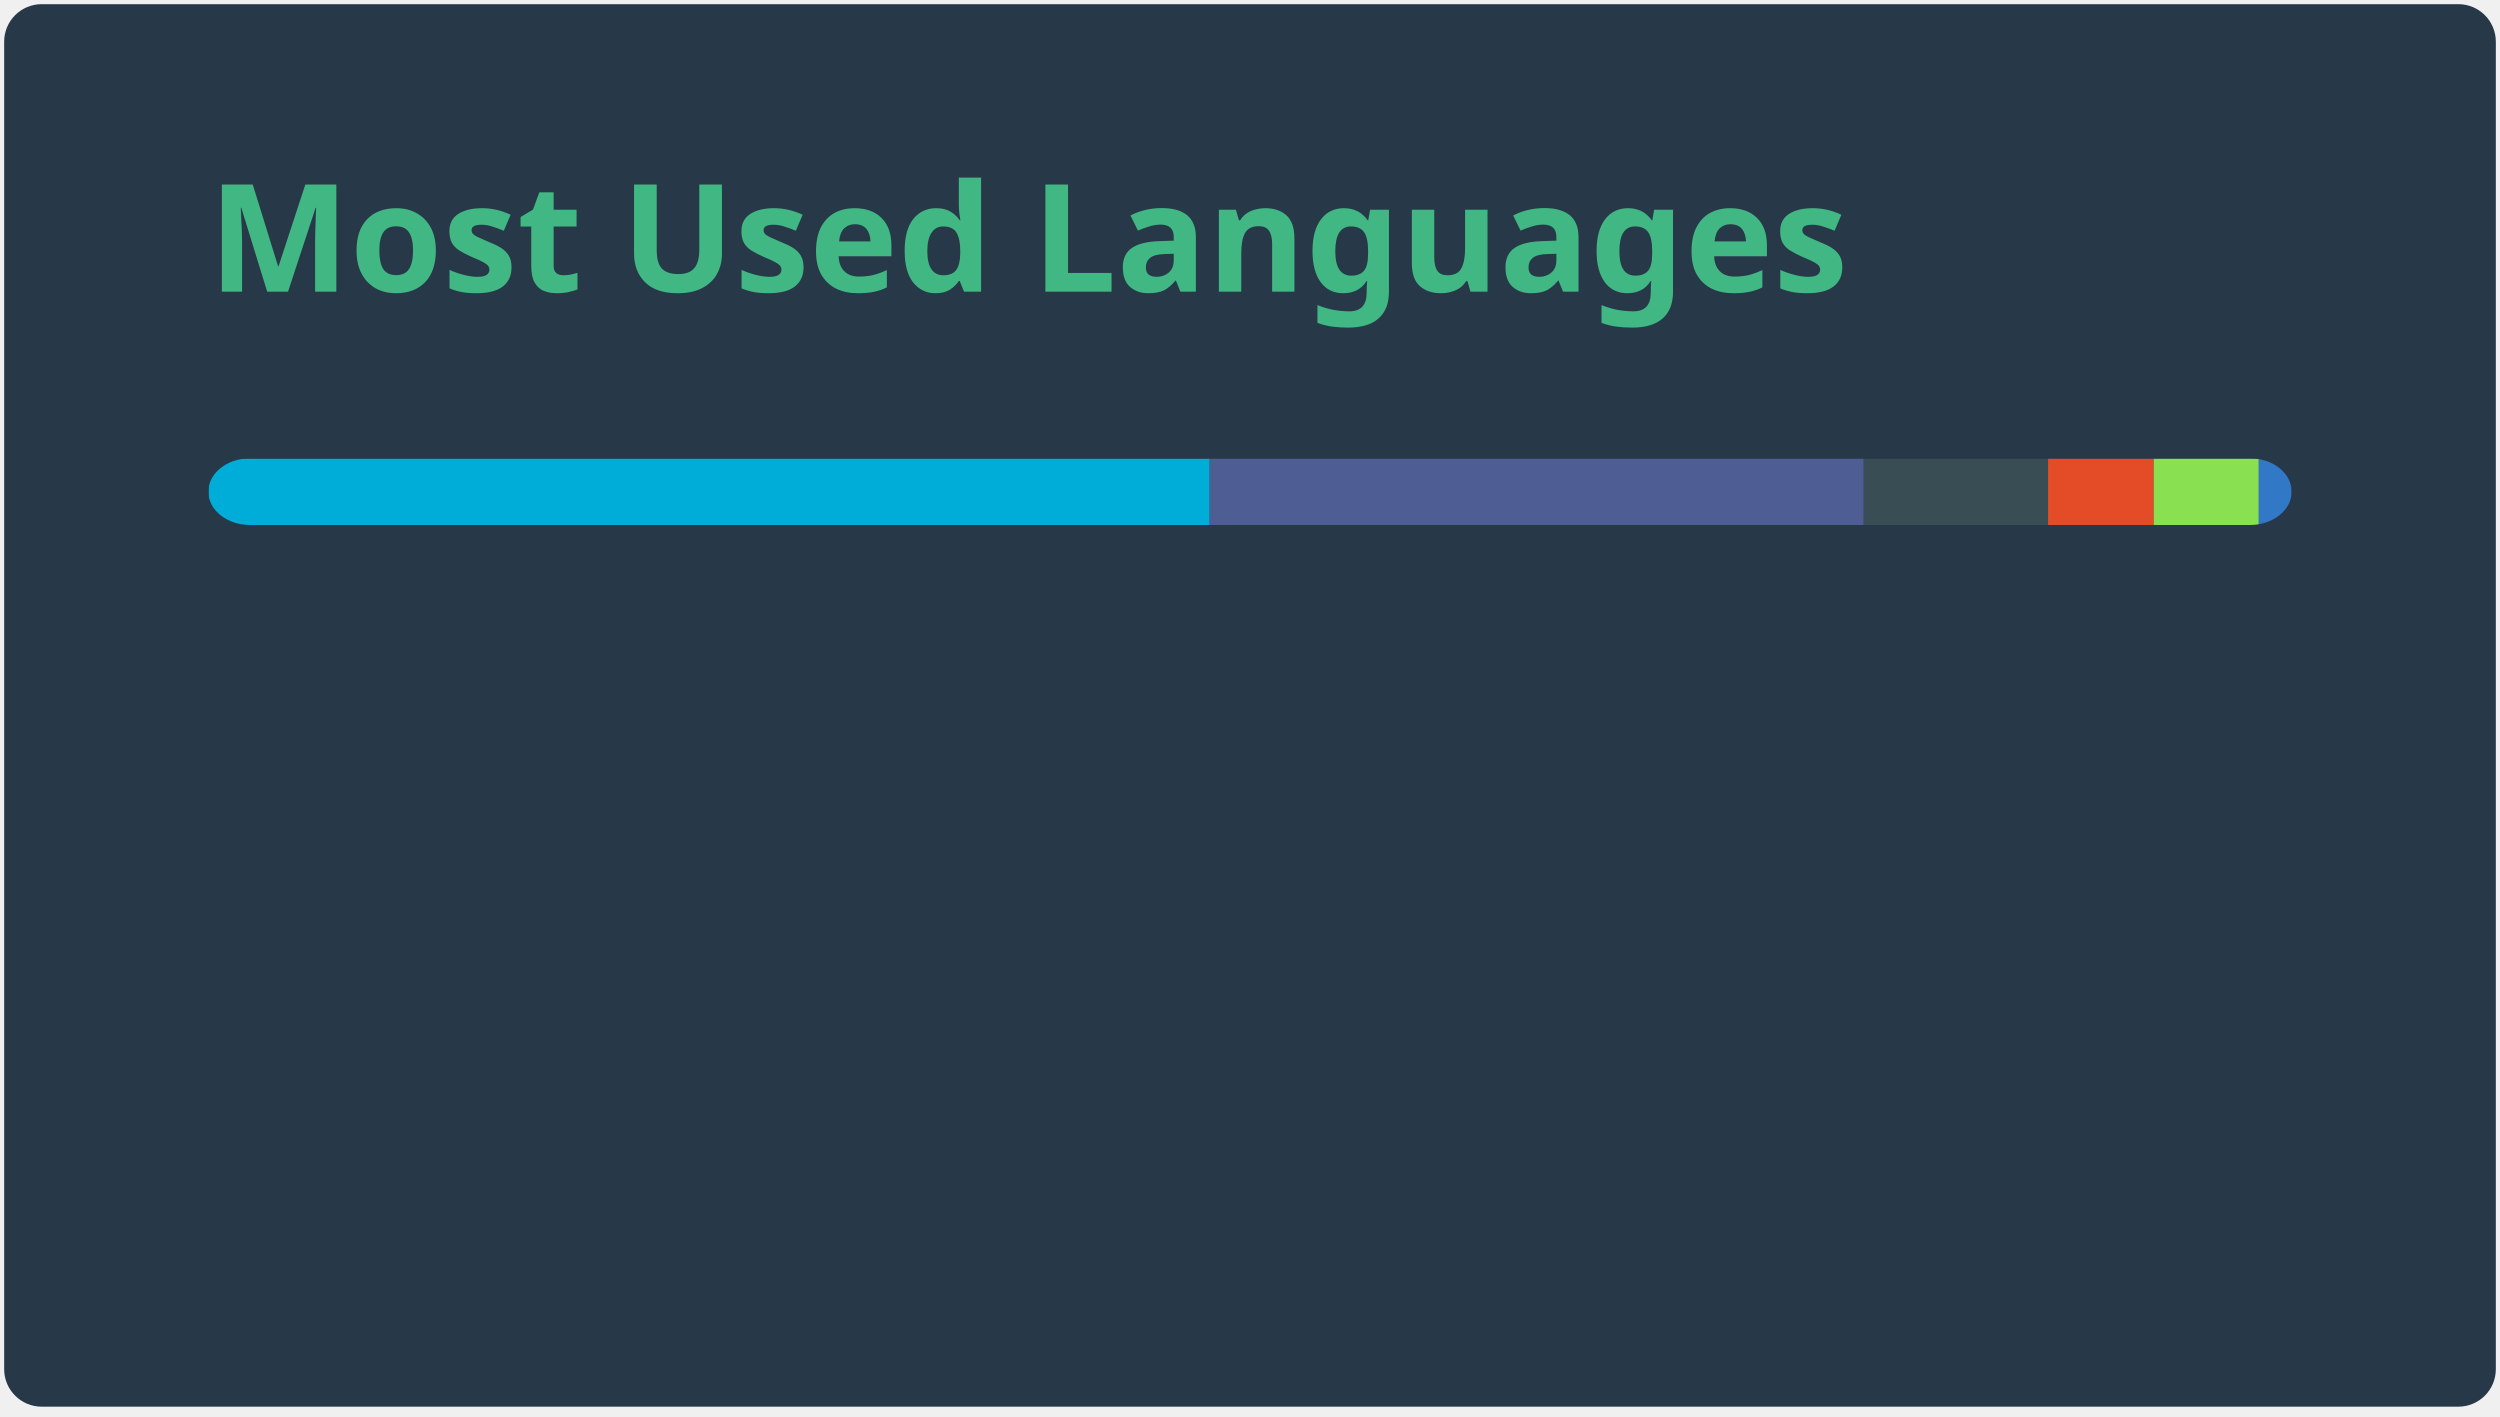
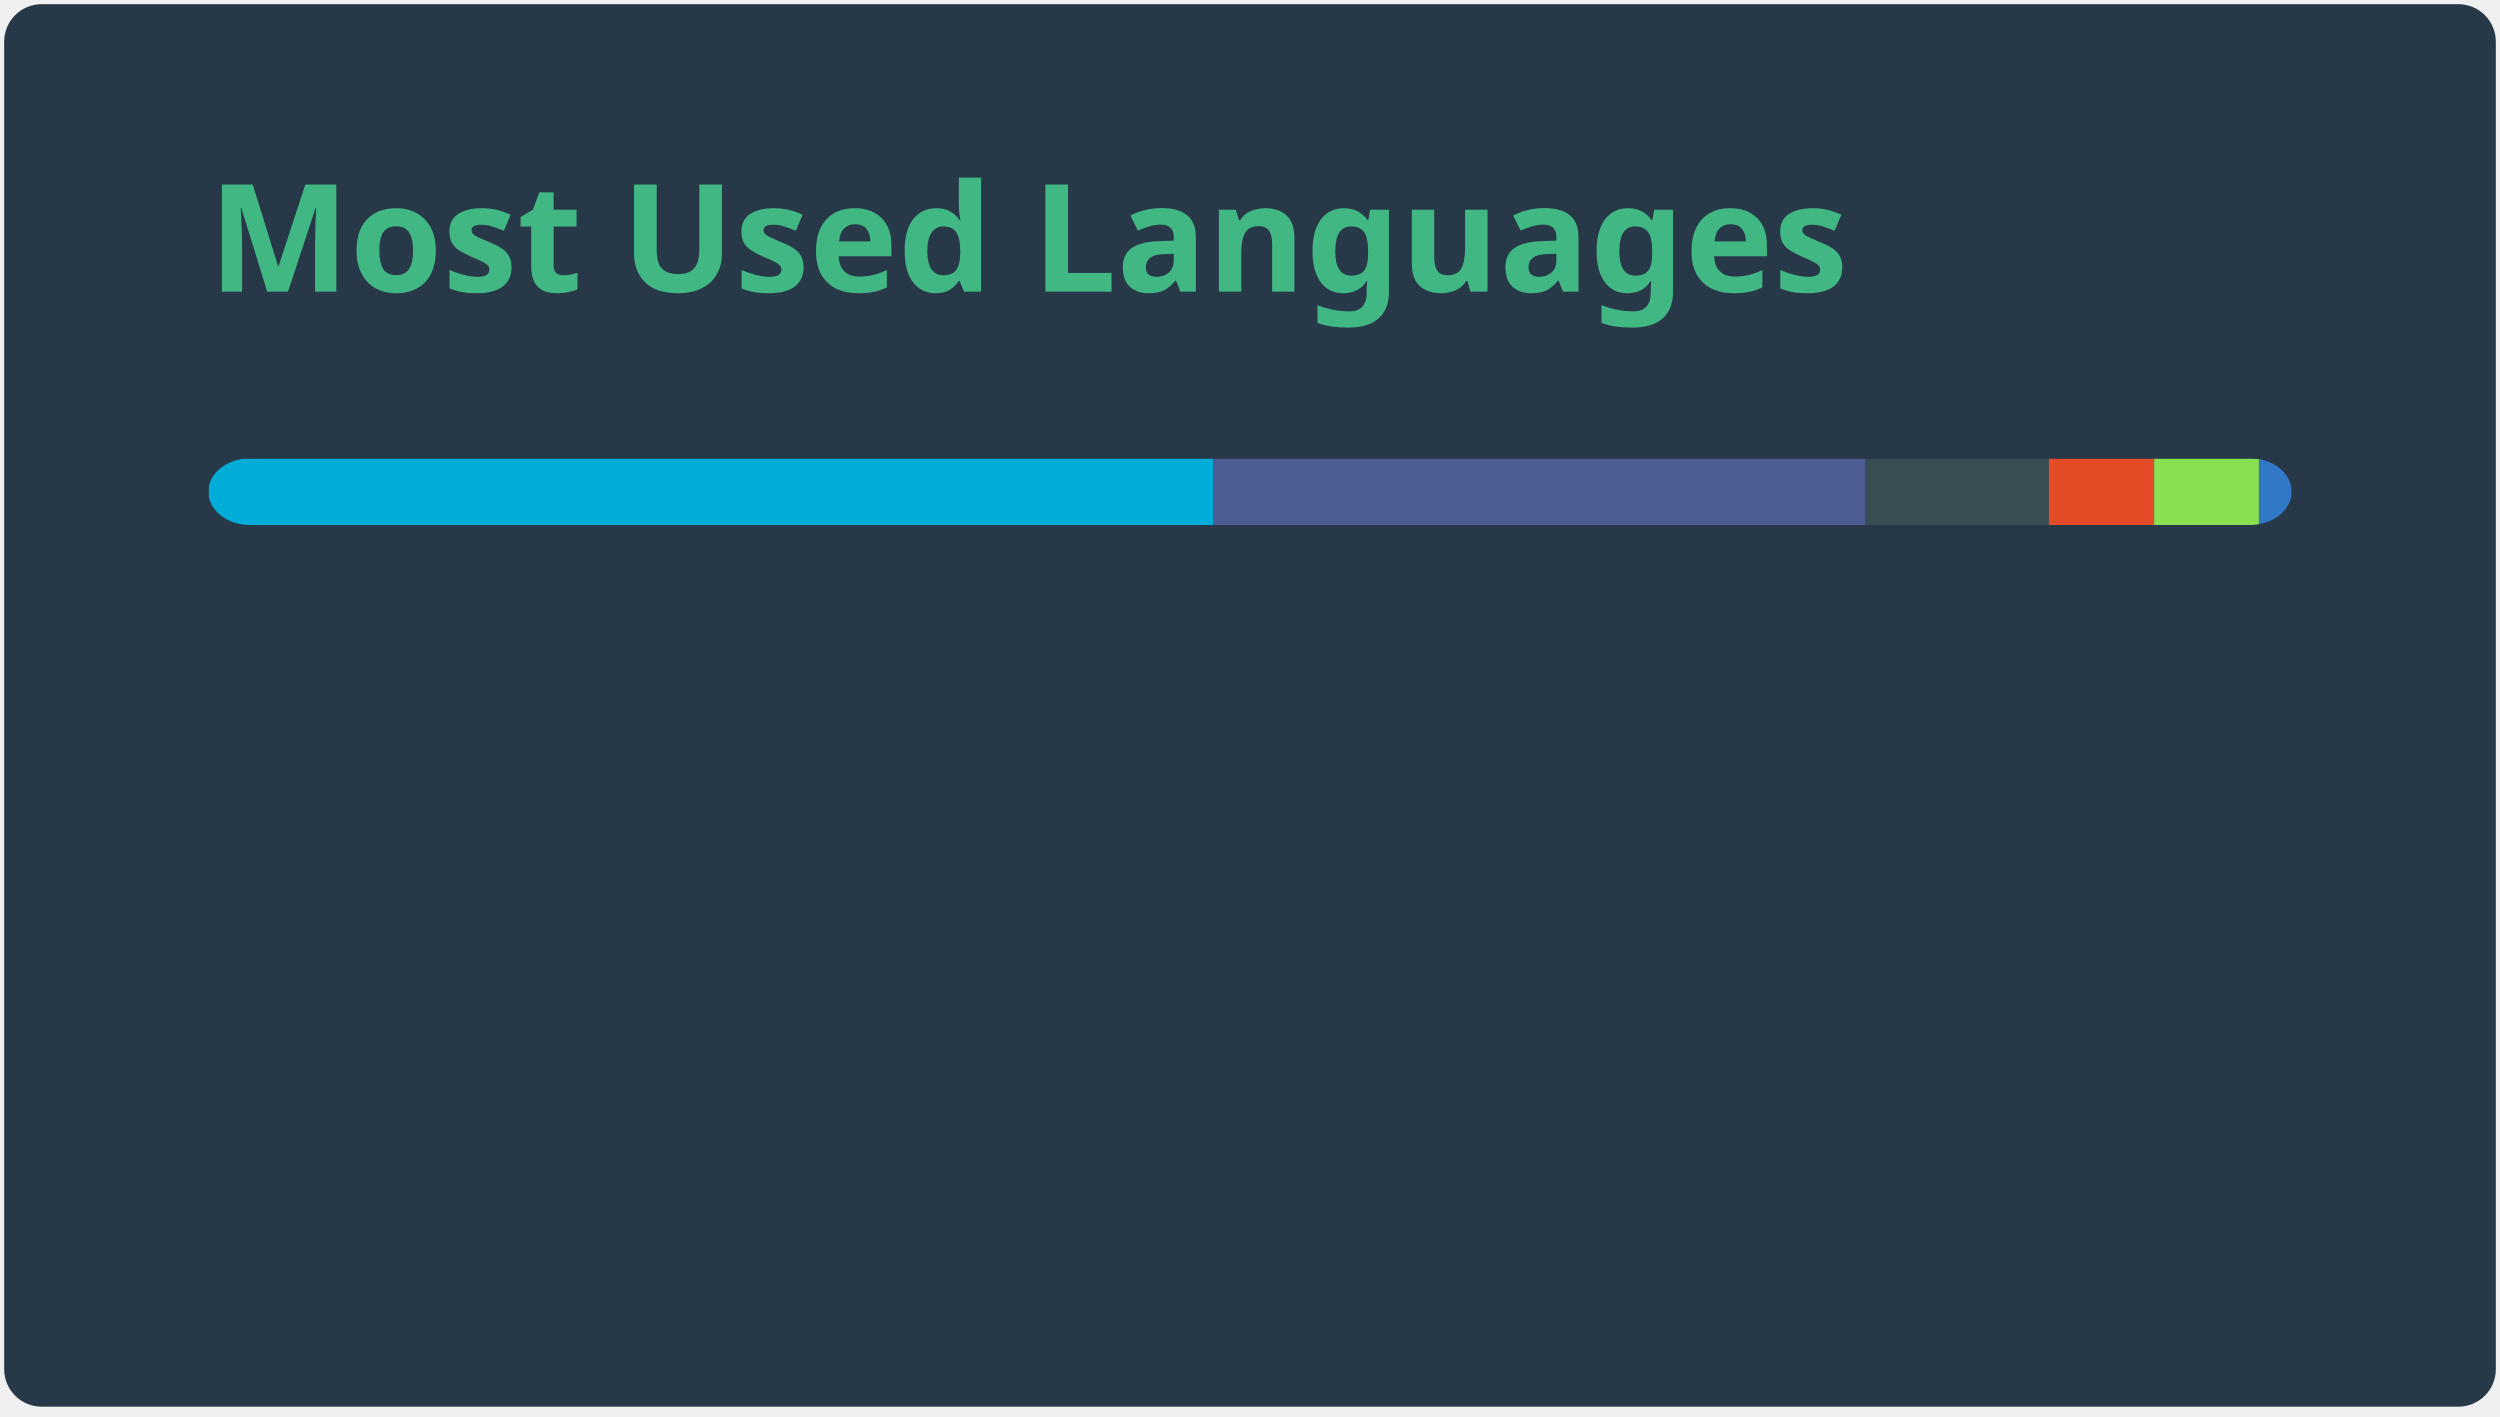
<svg xmlns="http://www.w3.org/2000/svg" width="300" height="170" viewBox="0 0 300 170" fill="none" role="img" aria-labelledby="descId">
  <style>
        .header {
            font: 600 18px 'Segoe UI', Ubuntu, Sans-Serif;
            fill: #41b883;
            animation: fadeInAnimation 0.8s ease-in-out forwards;
        }
        @supports(-moz-appearance: auto) {
             
            .header { font-size: 15.5px; }
        }

        @keyframes slideInAnimation {
            from {
                width: 0;
            }
            to {
                width: calc(100%-100px);
            }
        }
        @keyframes growWidthAnimation {
            from {
                width: 0;
            }
            to {
                width: 100%;
            }
        }
        .stat {
            font: 600 14px 'Segoe UI', Ubuntu, "Helvetica Neue", Sans-Serif; fill: #fffefe;
        }
        @supports(-moz-appearance: auto) {
             
            .stat { font-size:12px; }
        }
        .bold { font-weight: 700 }
        .lang-name {
            font: 400 11px "Segoe UI", Ubuntu, Sans-Serif;
            fill: #fffefe;
        }
        .stagger {
            opacity: 0;
            animation: fadeInAnimation 0.3s ease-in-out forwards;
        }
        #rect-mask rect{
            animation: slideInAnimation 1s ease-in-out forwards;
        }
        .lang-progress{
            animation: growWidthAnimation 0.6s ease-in-out forwards;
        }



         
        @keyframes scaleInAnimation {
            from {
                transform: translate(-5px, 5px) scale(0);
            }
            to {
                transform: translate(-5px, 5px) scale(1);
            }
        }
        @keyframes fadeInAnimation {
            from {
                opacity: 0;
            }
            to {
                opacity: 1;
            }
        }
    </style>
  <rect x="0.5" y="0.5" rx="4.5" height="99%" stroke="#e4e2e2" width="299" fill="#273849" stroke-opacity="0" />
  <g transform="translate(25, 35)">
    <g transform="translate(0, 0)">
      <text x="0" y="0" class="header">Most Used Languages</text>
    </g>
  </g>
  <g transform="translate(0, 55)">
    <svg x="25">
      <mask id="rect-mask">
        <rect x="0" y="0" width="250" height="8" fill="white" rx="5" />
      </mask>
-       <rect mask="url(#rect-mask)" x="0" y="0" width="120.163" height="8" fill="#00ADD8" />
-       <rect mask="url(#rect-mask)" x="120.163" y="0" width="78.486" height="8" fill="#4F5D95" />
-       <rect mask="url(#rect-mask)" x="198.65" y="0" width="22.116" height="8" fill="#384d54" />
-       <rect mask="url(#rect-mask)" x="220.766" y="0" width="12.68" height="8" fill="#e34c26" />
-       <rect mask="url(#rect-mask)" x="233.446" y="0" width="12.611" height="8" fill="#89e051" />
-       <rect mask="url(#rect-mask)" x="246.057" y="0" width="3.943" height="8" fill="#3178c6" />
+       <rect mask="url(#rect-mask)" x="0" y="0" width="120.605" height="8" fill="#00ADD8" />
+       <rect mask="url(#rect-mask)" x="120.605" y="0" width="78.22" height="8" fill="#4F5D95" />
+       <rect mask="url(#rect-mask)" x="198.824" y="0" width="22.041" height="8" fill="#384d54" />
+       <rect mask="url(#rect-mask)" x="220.865" y="0" width="12.637" height="8" fill="#e34c26" />
+       <rect mask="url(#rect-mask)" x="233.502" y="0" width="12.568" height="8" fill="#89e051" />
+       <rect mask="url(#rect-mask)" x="246.07" y="0" width="3.93" height="8" fill="#3178c6" />
      <g transform="translate(0, 25)">
        <g transform="translate(0, 0)">
          <g transform="translate(0, 0)">
            <g class="stagger" style="animation-delay: 450ms">
              <circle cx="5" cy="6" r="5" fill="#00ADD8" />
              <text x="15" y="10" class="lang-name">
-                                     Go 48.07%
+                                     Go 48.24%
                                </text>
            </g>
          </g>
          <g transform="translate(0, 25)">
            <g class="stagger" style="animation-delay: 600ms">
              <circle cx="5" cy="6" r="5" fill="#4F5D95" />
              <text x="15" y="10" class="lang-name">
-                                     PHP 31.39%
+                                     PHP 31.29%
                                </text>
            </g>
          </g>
          <g transform="translate(0, 50)">
            <g class="stagger" style="animation-delay: 750ms">
              <circle cx="5" cy="6" r="5" fill="#384d54" />
              <text x="15" y="10" class="lang-name">
-                                     Dockerfile 8.85%
+                                     Dockerfile 8.82%
                                </text>
            </g>
          </g>
        </g>
        <g transform="translate(150, 0)">
          <g transform="translate(0, 0)">
            <g class="stagger" style="animation-delay: 450ms">
              <circle cx="5" cy="6" r="5" fill="#e34c26" />
              <text x="15" y="10" class="lang-name">
-                                     HTML 5.07%
+                                     HTML 5.05%
                                </text>
            </g>
          </g>
          <g transform="translate(0, 25)">
            <g class="stagger" style="animation-delay: 600ms">
              <circle cx="5" cy="6" r="5" fill="#89e051" />
              <text x="15" y="10" class="lang-name">
-                                     Shell 5.04%
+                                     Shell 5.03%
                                </text>
            </g>
          </g>
          <g transform="translate(0, 50)">
            <g class="stagger" style="animation-delay: 750ms">
              <circle cx="5" cy="6" r="5" fill="#3178c6" />
              <text x="15" y="10" class="lang-name">
-                                     TypeScript 1.58%
+                                     TypeScript 1.57%
                                </text>
            </g>
          </g>
        </g>
      </g>
    </svg>
  </g>
</svg>
